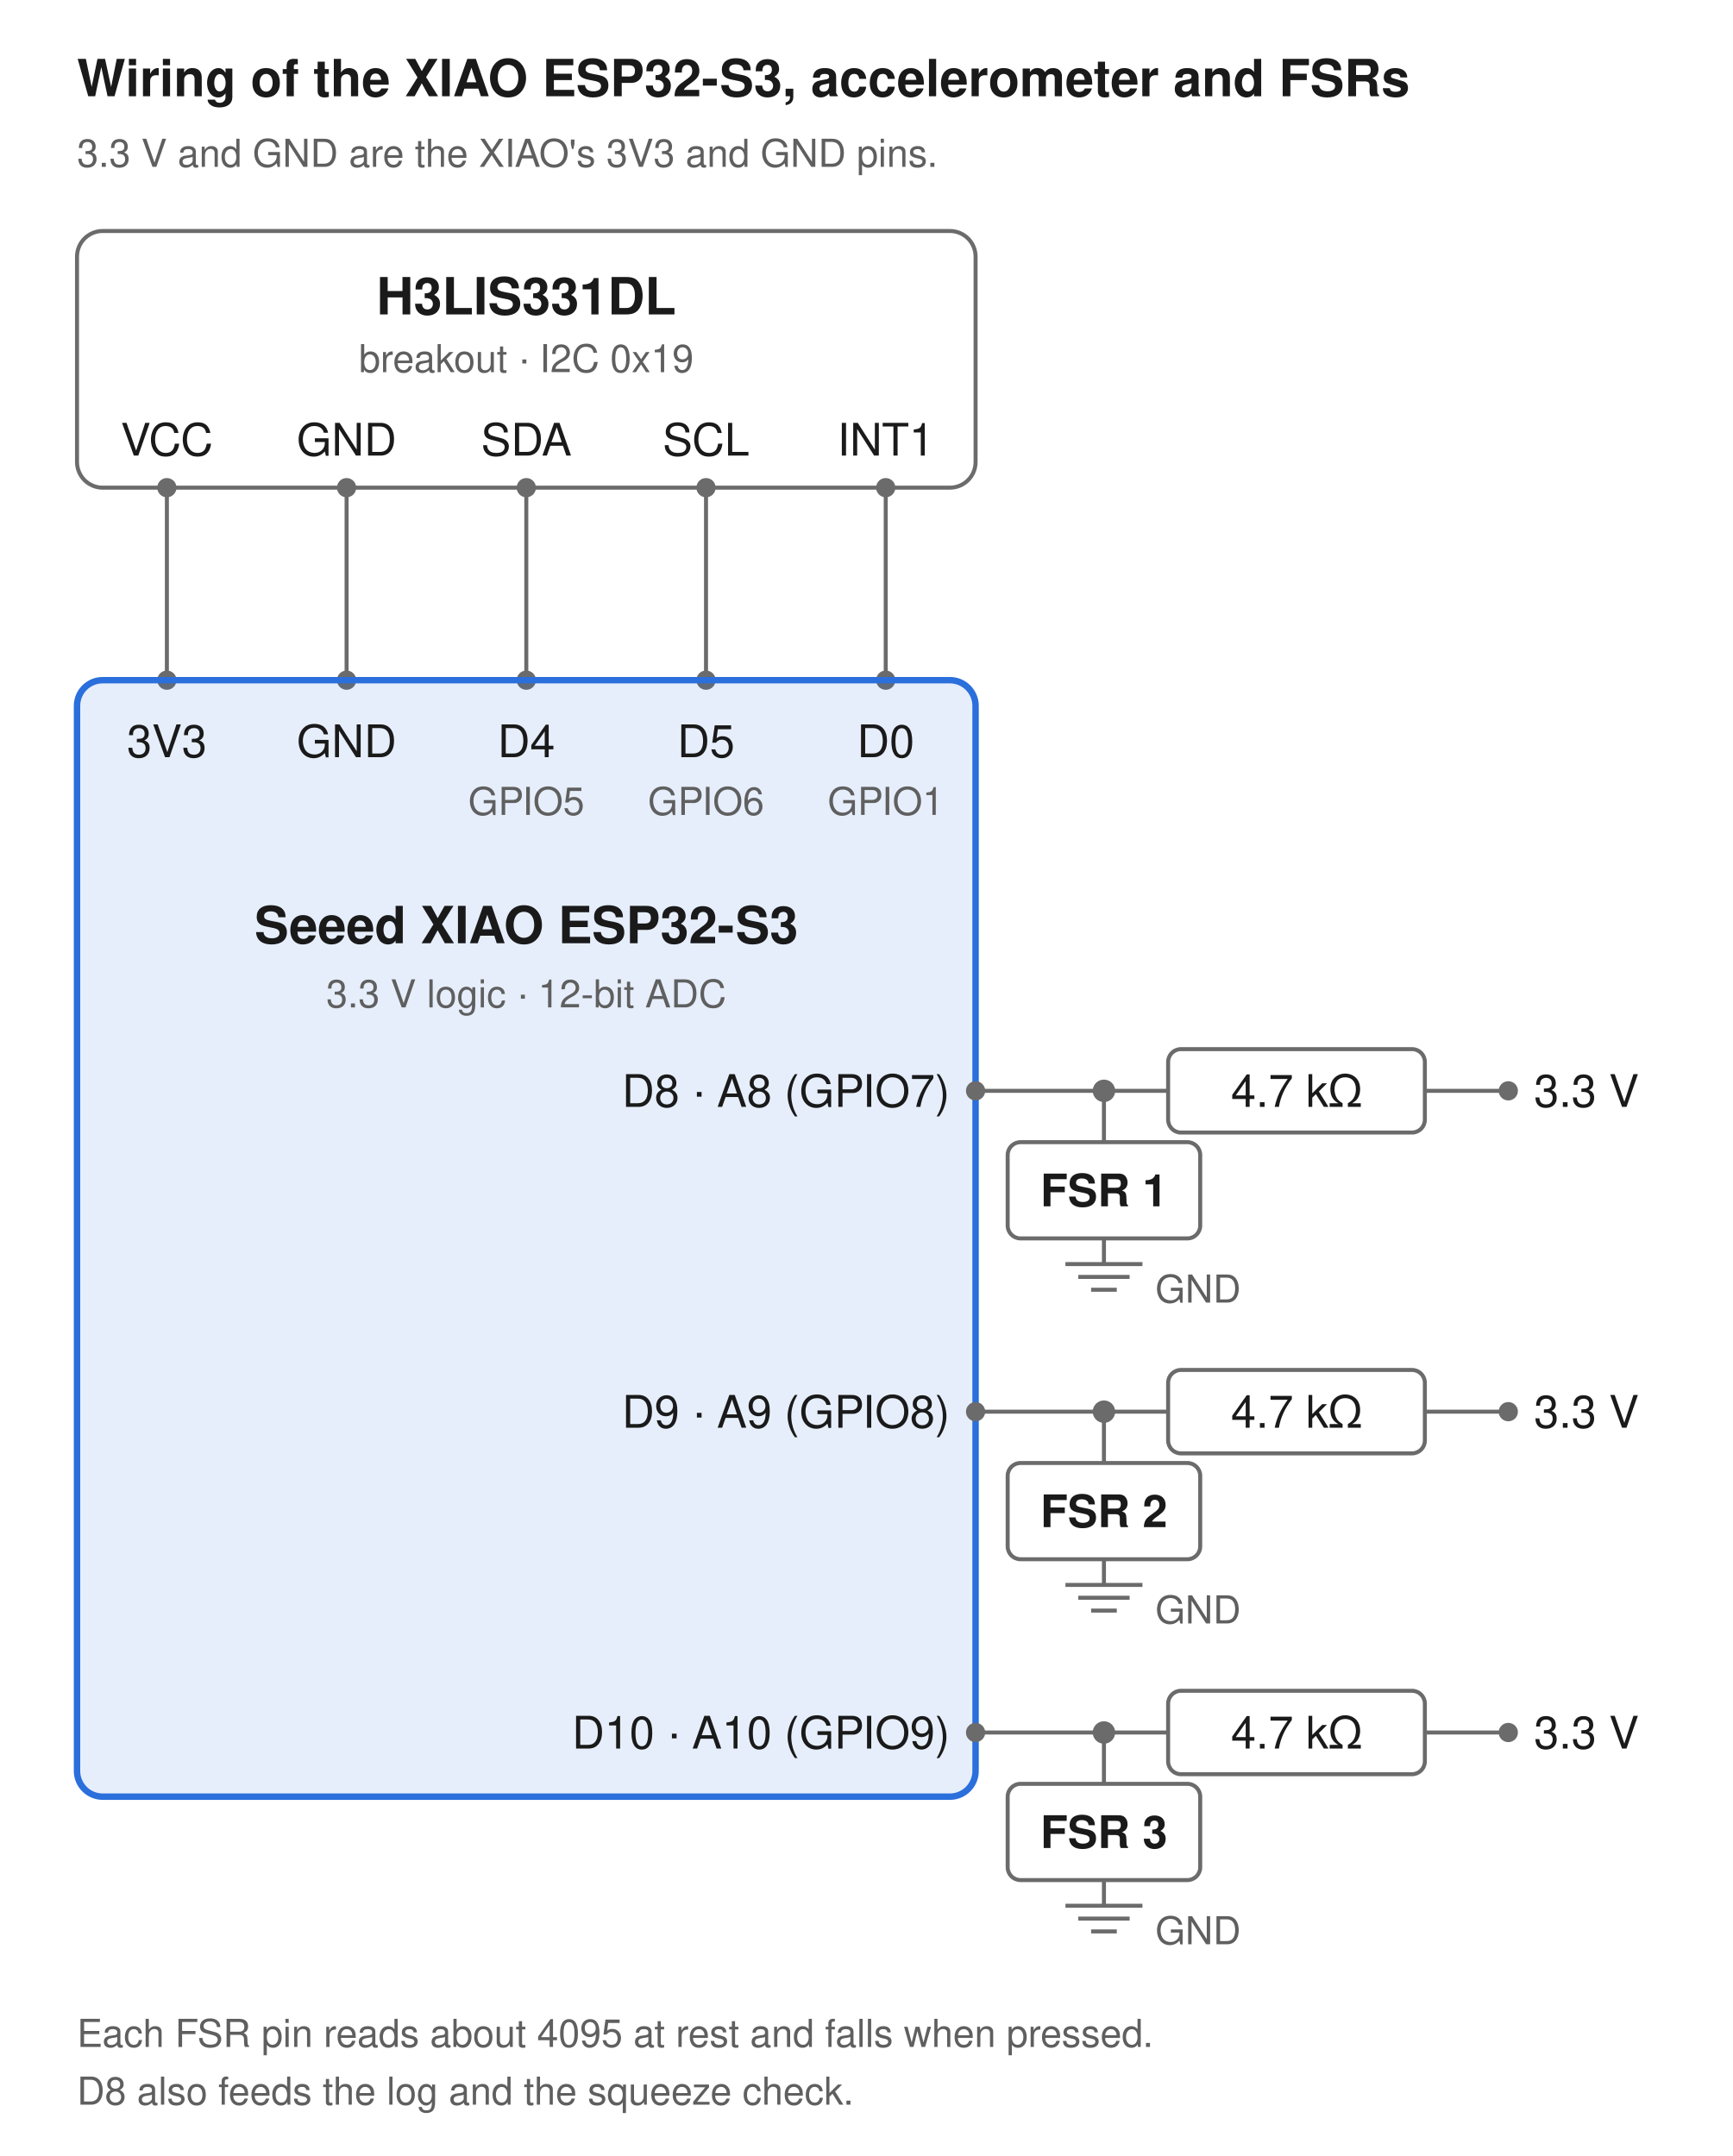
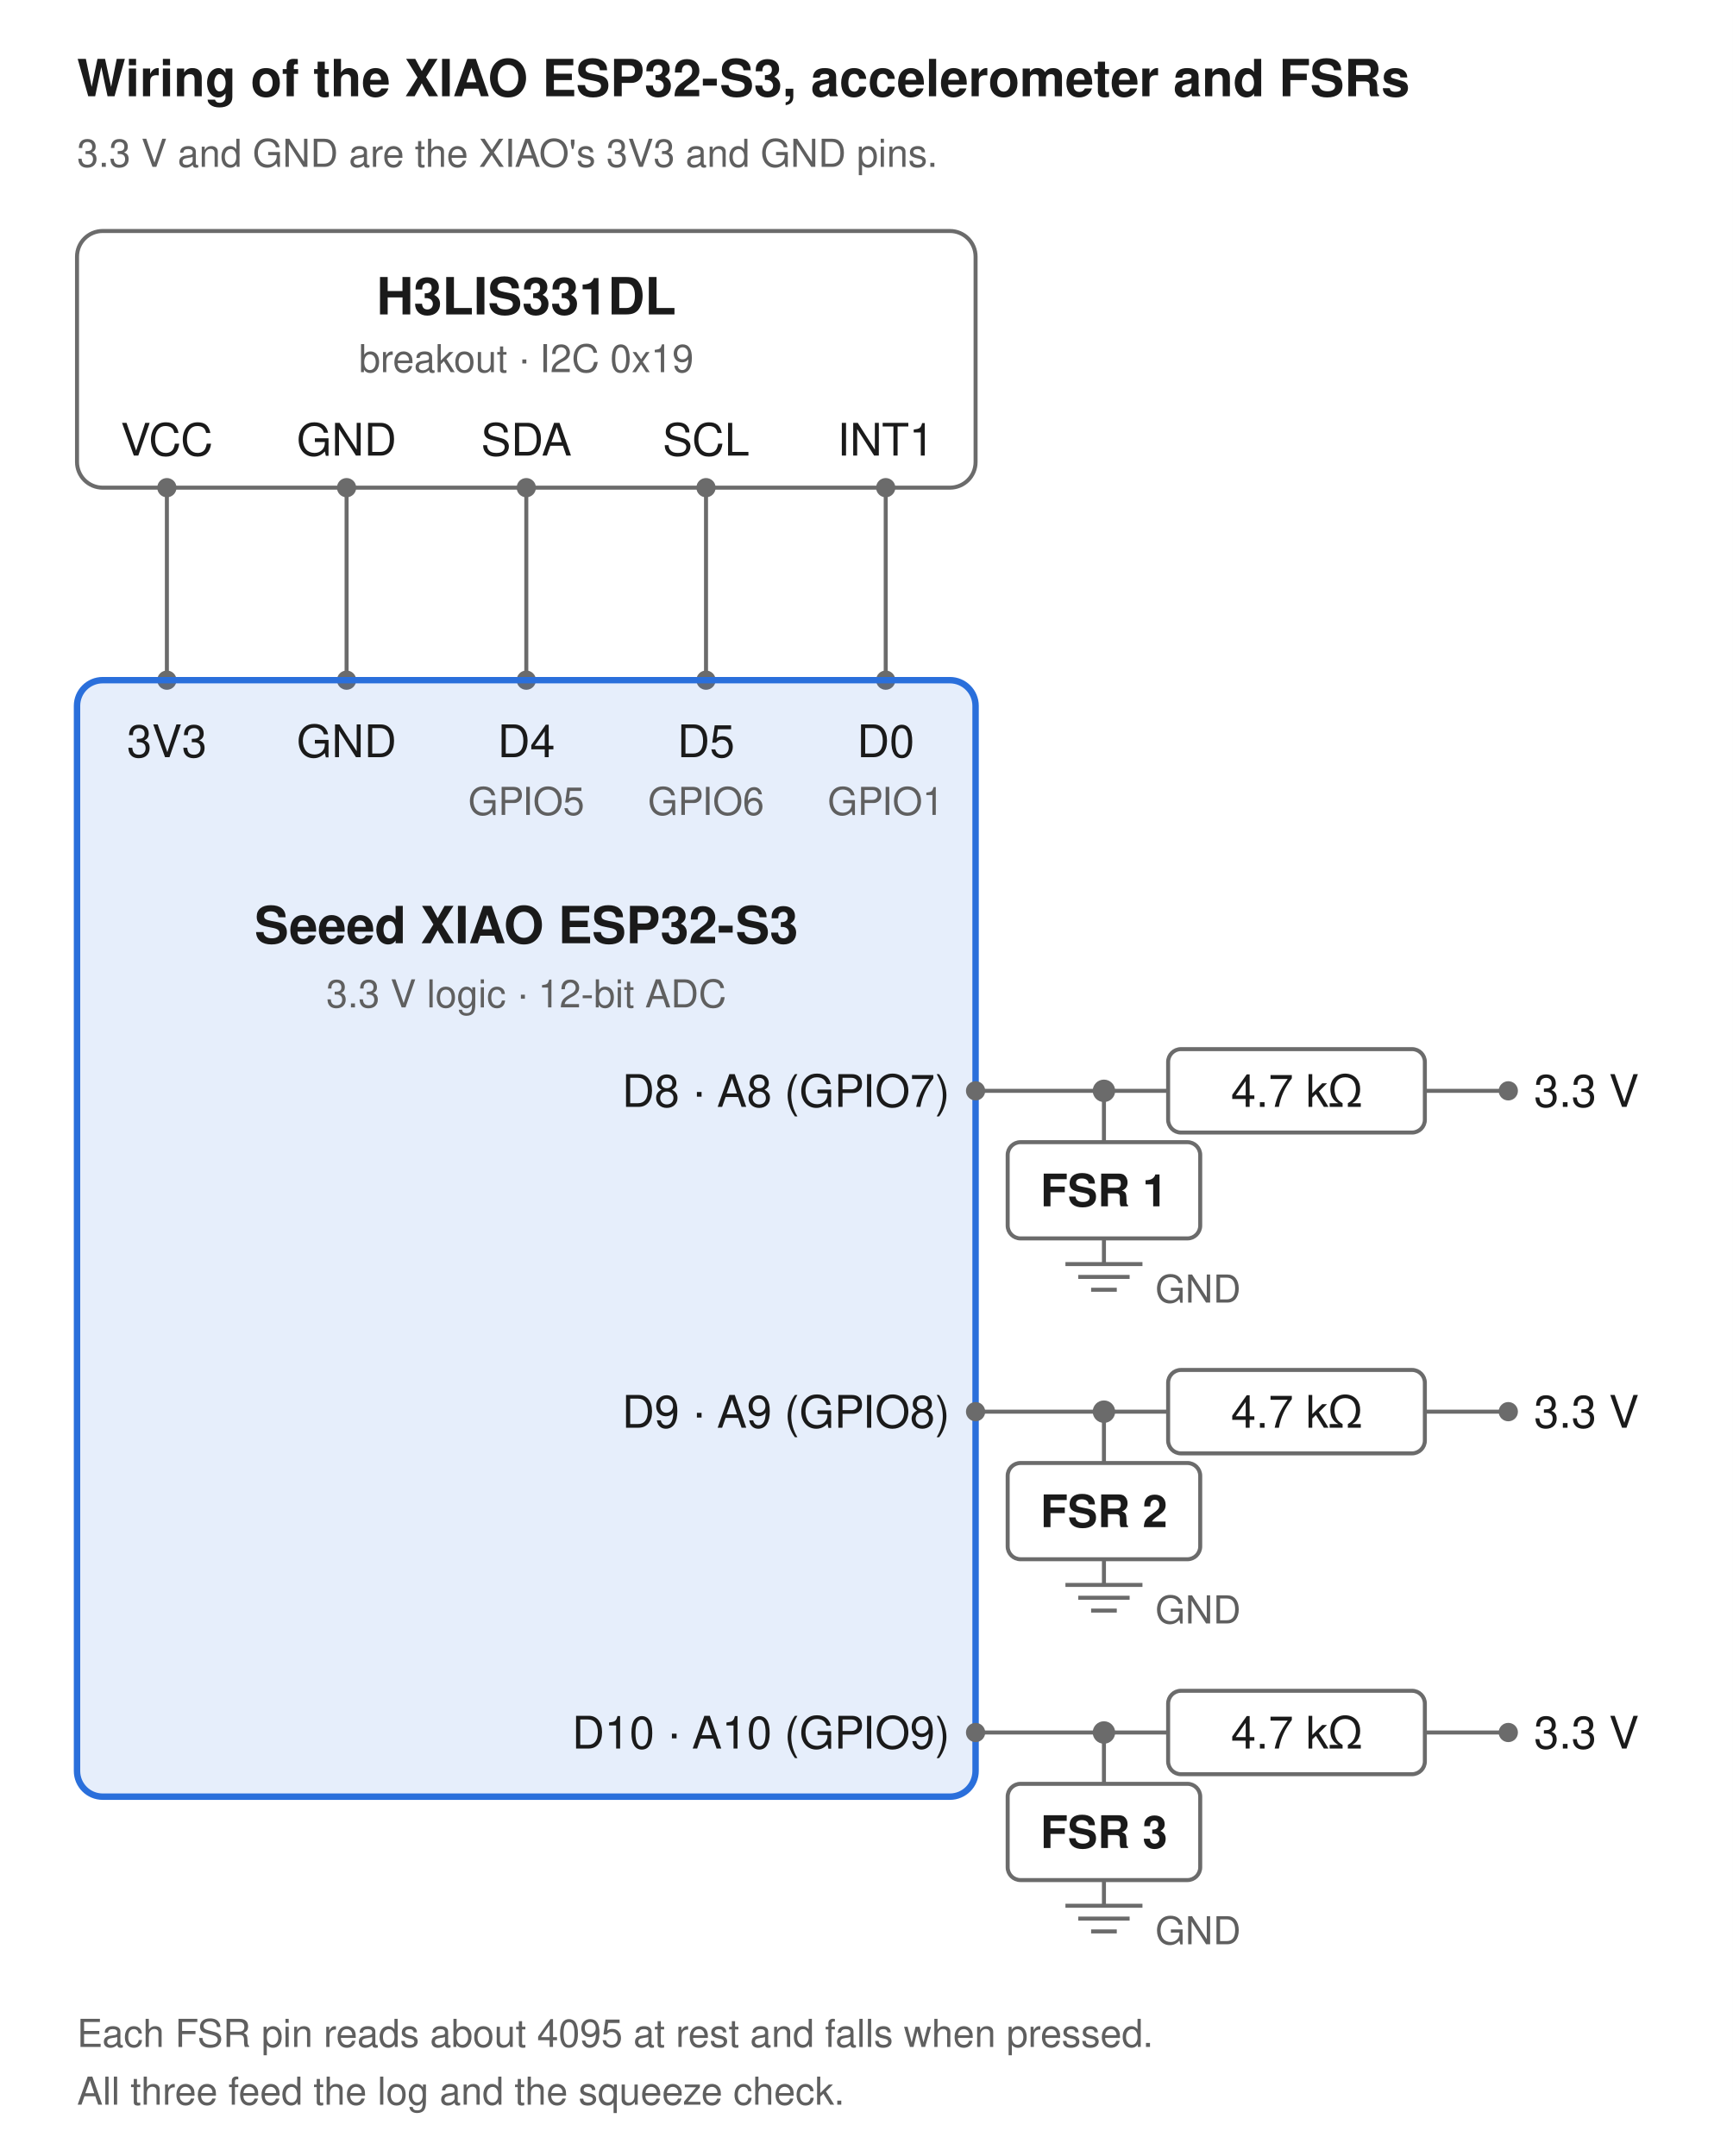
<svg xmlns="http://www.w3.org/2000/svg" width="540" height="672" font-family="Helvetica, Arial, sans-serif" viewBox="0 0 540 672" role="img" aria-label="Wiring of the XIAO ESP32-S3, accelerometer and FSRs" font-size="14">
  <rect width="100%" height="100%" fill="#ffffff" />
  <text x="24" y="30" font-size="16" font-weight="600" fill="#1a1a1a">Wiring of the XIAO ESP32-S3, accelerometer and FSRs</text>
  <text x="24" y="52" font-size="12" fill="#5f5f5f">3.3 V and GND are the XIAO's 3V3 and GND pins.</text>
  <g>
    <rect x="24" y="72" width="280" height="80" rx="8" fill="none" stroke="#6b6b6b" stroke-width="1.25" />
    <text x="164" y="98" text-anchor="middle" font-size="16" font-weight="600" fill="#1a1a1a">H3LIS331DL</text>
    <text x="164" y="116" text-anchor="middle" font-size="12" fill="#5f5f5f">breakout · I2C 0x19</text>
    <text x="52" y="142" text-anchor="middle" fill="#1a1a1a">VCC</text>
    <text x="108" y="142" text-anchor="middle" fill="#1a1a1a">GND</text>
    <text x="164" y="142" text-anchor="middle" fill="#1a1a1a">SDA</text>
    <text x="220" y="142" text-anchor="middle" fill="#1a1a1a">SCL</text>
    <text x="276" y="142" text-anchor="middle" fill="#1a1a1a">INT1</text>
  </g>
  <g>
    <g>
      <line x1="52" y1="152" x2="52" y2="212" stroke="#6b6b6b" stroke-width="1.25" />
      <circle cx="52" cy="152" r="3" fill="#6b6b6b" />
      <circle cx="52" cy="212" r="3" fill="#6b6b6b" />
    </g>
    <g>
      <line x1="108" y1="152" x2="108" y2="212" stroke="#6b6b6b" stroke-width="1.25" />
      <circle cx="108" cy="152" r="3" fill="#6b6b6b" />
      <circle cx="108" cy="212" r="3" fill="#6b6b6b" />
    </g>
    <g>
      <line x1="164" y1="152" x2="164" y2="212" stroke="#6b6b6b" stroke-width="1.25" />
      <circle cx="164" cy="152" r="3" fill="#6b6b6b" />
      <circle cx="164" cy="212" r="3" fill="#6b6b6b" />
    </g>
    <g>
      <line x1="220" y1="152" x2="220" y2="212" stroke="#6b6b6b" stroke-width="1.25" />
      <circle cx="220" cy="152" r="3" fill="#6b6b6b" />
      <circle cx="220" cy="212" r="3" fill="#6b6b6b" />
    </g>
    <g>
      <line x1="276" y1="152" x2="276" y2="212" stroke="#6b6b6b" stroke-width="1.25" />
      <circle cx="276" cy="152" r="3" fill="#6b6b6b" />
      <circle cx="276" cy="212" r="3" fill="#6b6b6b" />
    </g>
  </g>
  <g>
    <rect x="24" y="212" width="280" height="348" rx="8" fill="#2a6fdb" fill-opacity="0.12" stroke="#2a6fdb" stroke-width="2" />
    <text x="52" y="236" text-anchor="middle" fill="#1a1a1a">3V3</text>
    <text x="108" y="236" text-anchor="middle" fill="#1a1a1a">GND</text>
    <text x="164" y="236" text-anchor="middle" fill="#1a1a1a">D4</text>
    <text x="220" y="236" text-anchor="middle" fill="#1a1a1a">D5</text>
    <text x="276" y="236" text-anchor="middle" fill="#1a1a1a">D0</text>
    <text x="164" y="254" text-anchor="middle" font-size="12" fill="#5f5f5f">GPIO5</text>
    <text x="220" y="254" text-anchor="middle" font-size="12" fill="#5f5f5f">GPIO6</text>
    <text x="276" y="254" text-anchor="middle" font-size="12" fill="#5f5f5f">GPIO1</text>
    <text x="164" y="294" text-anchor="middle" font-size="16" font-weight="600" fill="#1a1a1a">Seeed XIAO ESP32-S3</text>
    <text x="164" y="314" text-anchor="middle" font-size="12" fill="#5f5f5f">3.3 V logic · 12-bit ADC</text>
    <text x="296" y="345" text-anchor="end" fill="#1a1a1a">D8 · A8 (GPIO7)</text>
    <text x="296" y="445" text-anchor="end" fill="#1a1a1a">D9 · A9 (GPIO8)</text>
    <text x="296" y="545" text-anchor="end" fill="#1a1a1a">D10 · A10 (GPIO9)</text>
  </g>
  <g>
    <g>
      <path d="M304 340H364M444 340H470M344 340V356M344 386V394" fill="none" stroke="#6b6b6b" stroke-width="1.25" />
      <circle cx="304" cy="340" r="3" fill="#6b6b6b" />
      <circle cx="344" cy="340" r="3.5" fill="#6b6b6b" />
      <circle cx="470" cy="340" r="3" fill="#6b6b6b" />
      <rect x="364" y="327" width="80" height="26" rx="4" fill="none" stroke="#6b6b6b" stroke-width="1.25" />
      <rect x="314" y="356" width="60" height="30" rx="4" fill="none" stroke="#6b6b6b" stroke-width="1.25" />
      <path d="M332 394H356M336 398H352M340 402H348" fill="none" stroke="#6b6b6b" stroke-width="1.25" />
    </g>
    <text x="404" y="345" text-anchor="middle" fill="#1a1a1a">4.7 kΩ</text>
    <text x="478" y="345" fill="#1a1a1a">3.3 V</text>
    <text x="344" y="336" text-anchor="middle" font-weight="600" fill="#1a1a1a" dy="40">FSR 1</text>
    <text x="360" y="406" font-size="12" fill="#5f5f5f">GND</text>
  </g>
  <g>
    <g>
      <path d="M304 440H364M444 440H470M344 440V456M344 486V494" fill="none" stroke="#6b6b6b" stroke-width="1.25" />
      <circle cx="304" cy="440" r="3" fill="#6b6b6b" />
      <circle cx="344" cy="440" r="3.5" fill="#6b6b6b" />
      <circle cx="470" cy="440" r="3" fill="#6b6b6b" />
      <rect x="364" y="427" width="80" height="26" rx="4" fill="none" stroke="#6b6b6b" stroke-width="1.25" />
      <rect x="314" y="456" width="60" height="30" rx="4" fill="none" stroke="#6b6b6b" stroke-width="1.25" />
      <path d="M332 494H356M336 498H352M340 502H348" fill="none" stroke="#6b6b6b" stroke-width="1.25" />
    </g>
    <text x="404" y="445" text-anchor="middle" fill="#1a1a1a">4.7 kΩ</text>
    <text x="478" y="445" fill="#1a1a1a">3.3 V</text>
    <text x="344" y="436" text-anchor="middle" font-weight="600" fill="#1a1a1a" dy="40">FSR 2</text>
    <text x="360" y="506" font-size="12" fill="#5f5f5f">GND</text>
  </g>
  <g>
    <g>
      <path d="M304 540H364M444 540H470M344 540V556M344 586V594" fill="none" stroke="#6b6b6b" stroke-width="1.25" />
      <circle cx="304" cy="540" r="3" fill="#6b6b6b" />
      <circle cx="344" cy="540" r="3.5" fill="#6b6b6b" />
      <circle cx="470" cy="540" r="3" fill="#6b6b6b" />
      <rect x="364" y="527" width="80" height="26" rx="4" fill="none" stroke="#6b6b6b" stroke-width="1.25" />
      <rect x="314" y="556" width="60" height="30" rx="4" fill="none" stroke="#6b6b6b" stroke-width="1.25" />
      <path d="M332 594H356M336 598H352M340 602H348" fill="none" stroke="#6b6b6b" stroke-width="1.25" />
    </g>
    <text x="404" y="545" text-anchor="middle" fill="#1a1a1a">4.7 kΩ</text>
    <text x="478" y="545" fill="#1a1a1a">3.3 V</text>
    <text x="344" y="536" text-anchor="middle" font-weight="600" fill="#1a1a1a" dy="40">FSR 3</text>
    <text x="360" y="606" font-size="12" fill="#5f5f5f">GND</text>
  </g>
  <text font-size="12" fill="#5f5f5f">
    <tspan x="24" y="638">Each FSR pin reads about 4095 at rest and falls when pressed.</tspan>
-     <tspan x="24" y="656">D8 also feeds the log and the squeeze check.</tspan>
+     <tspan x="24" y="656">All three feed the log and the squeeze check.</tspan>
  </text>
</svg>
